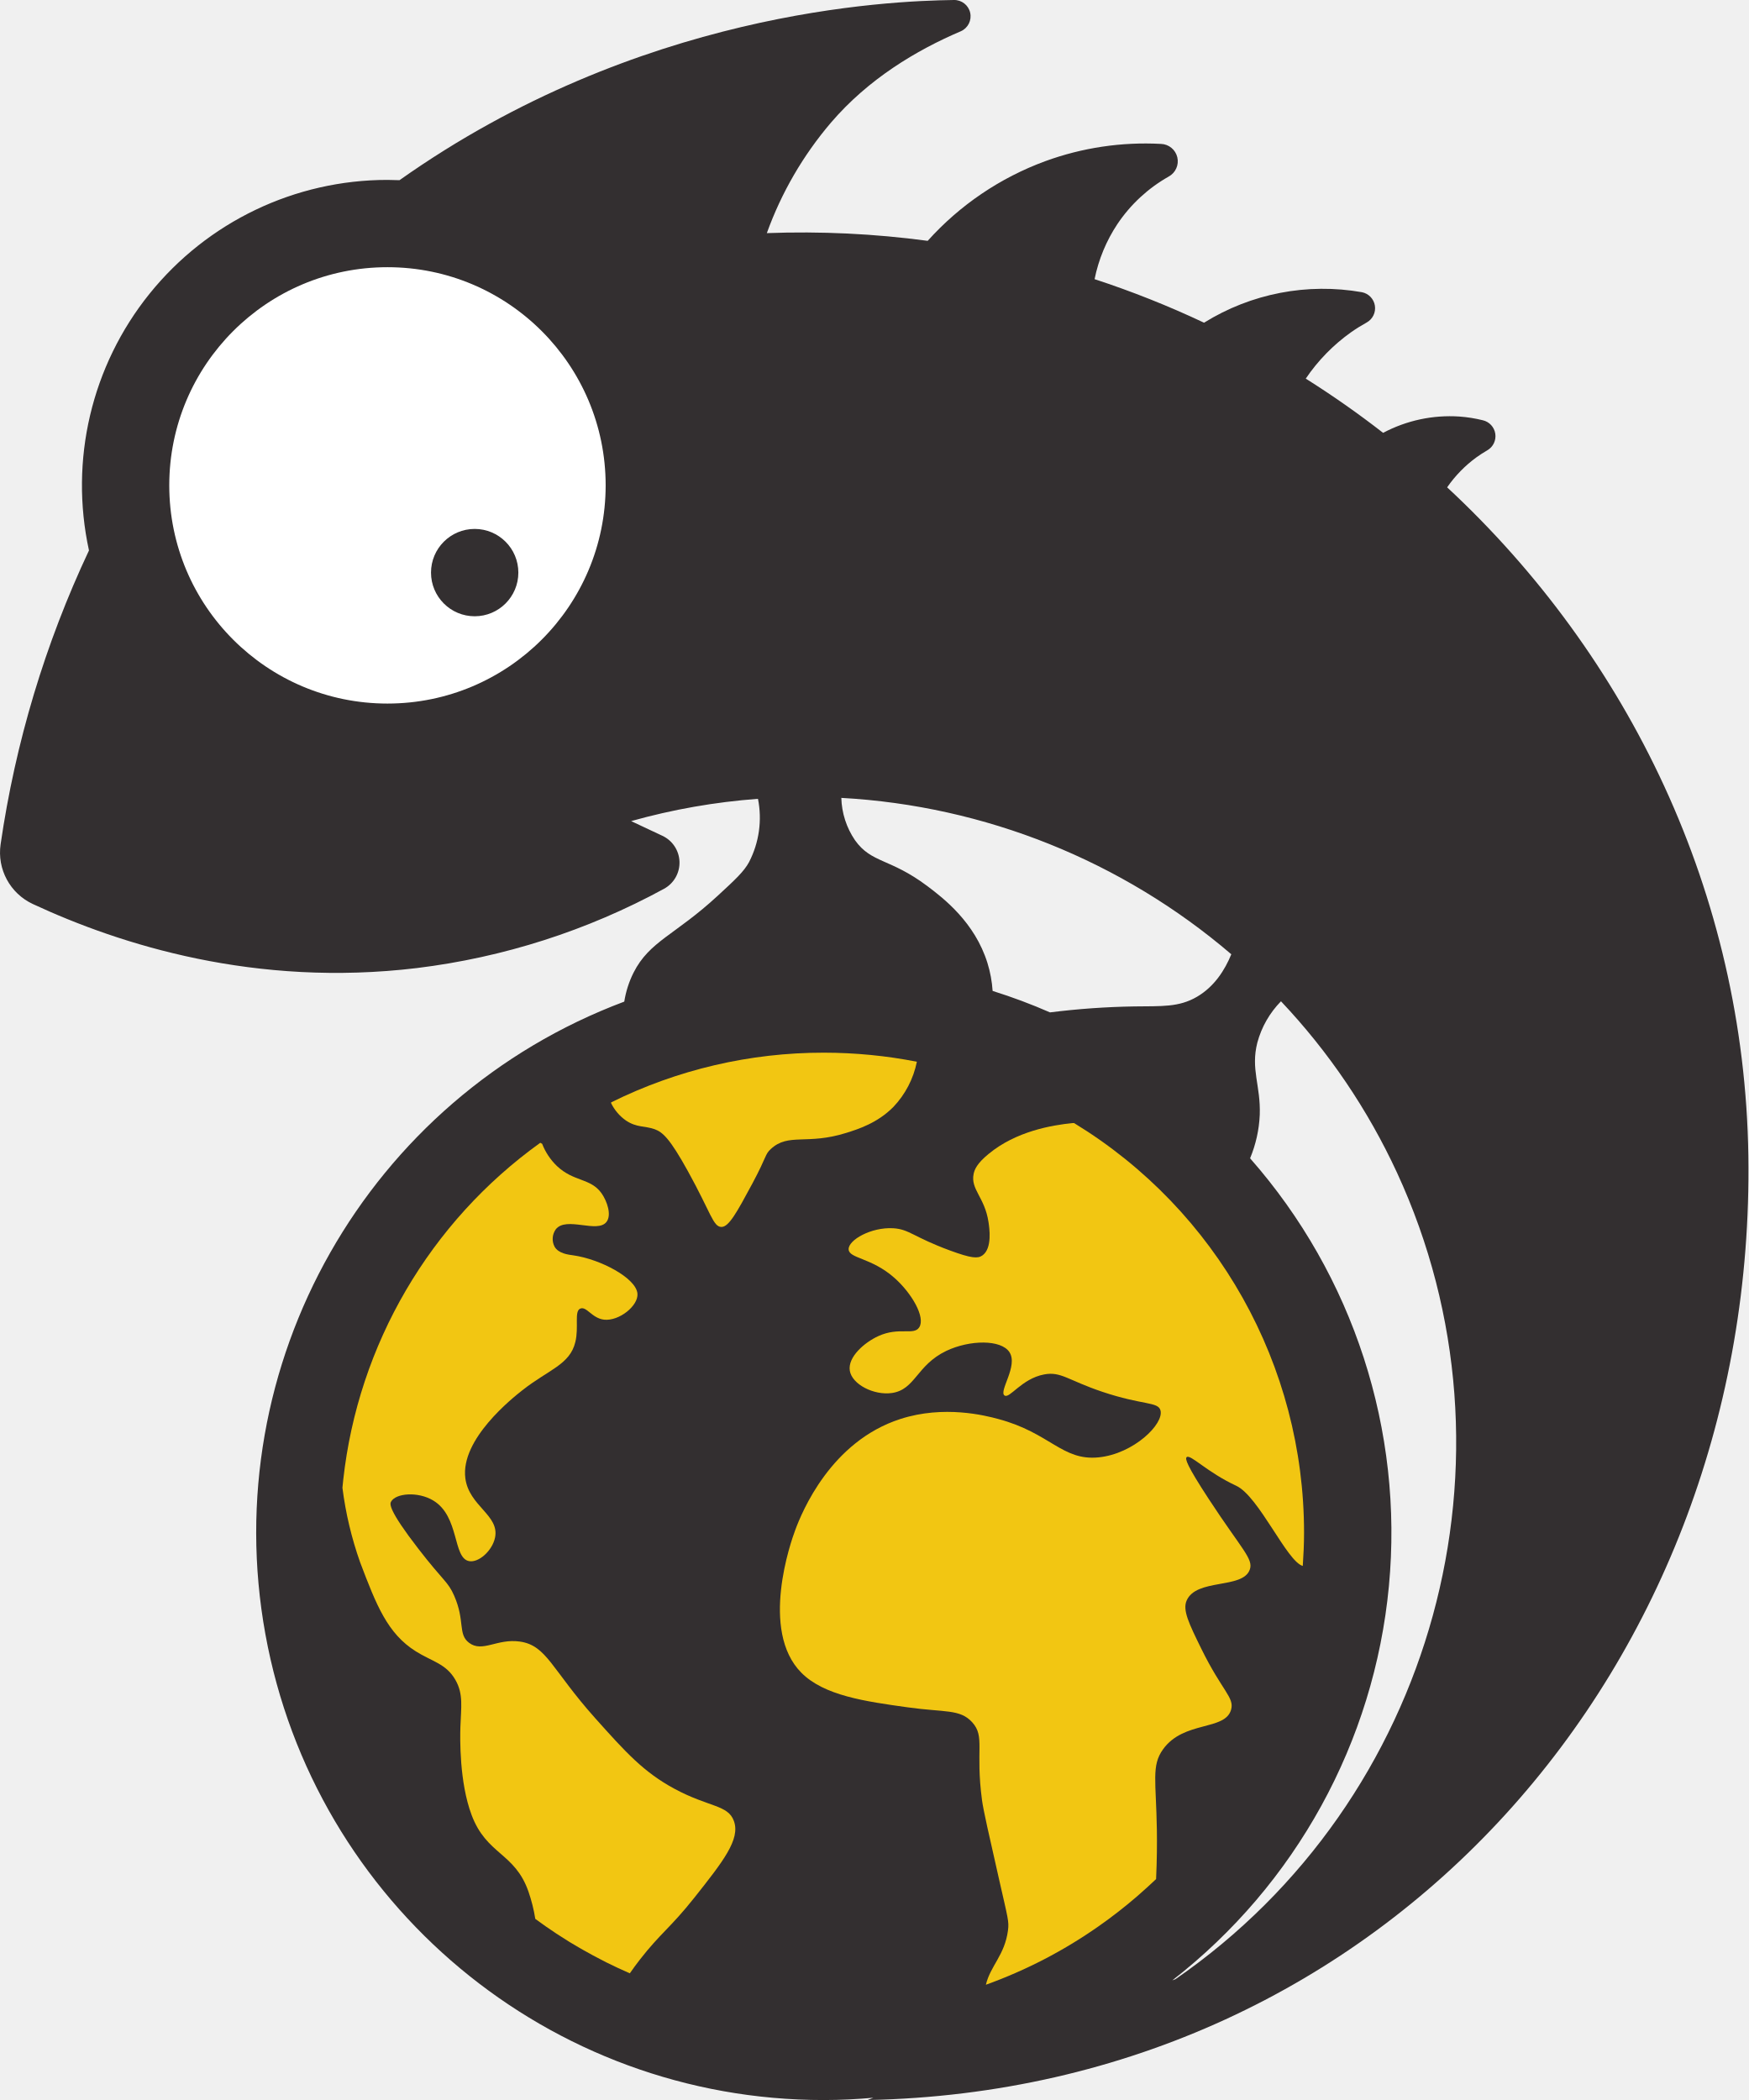
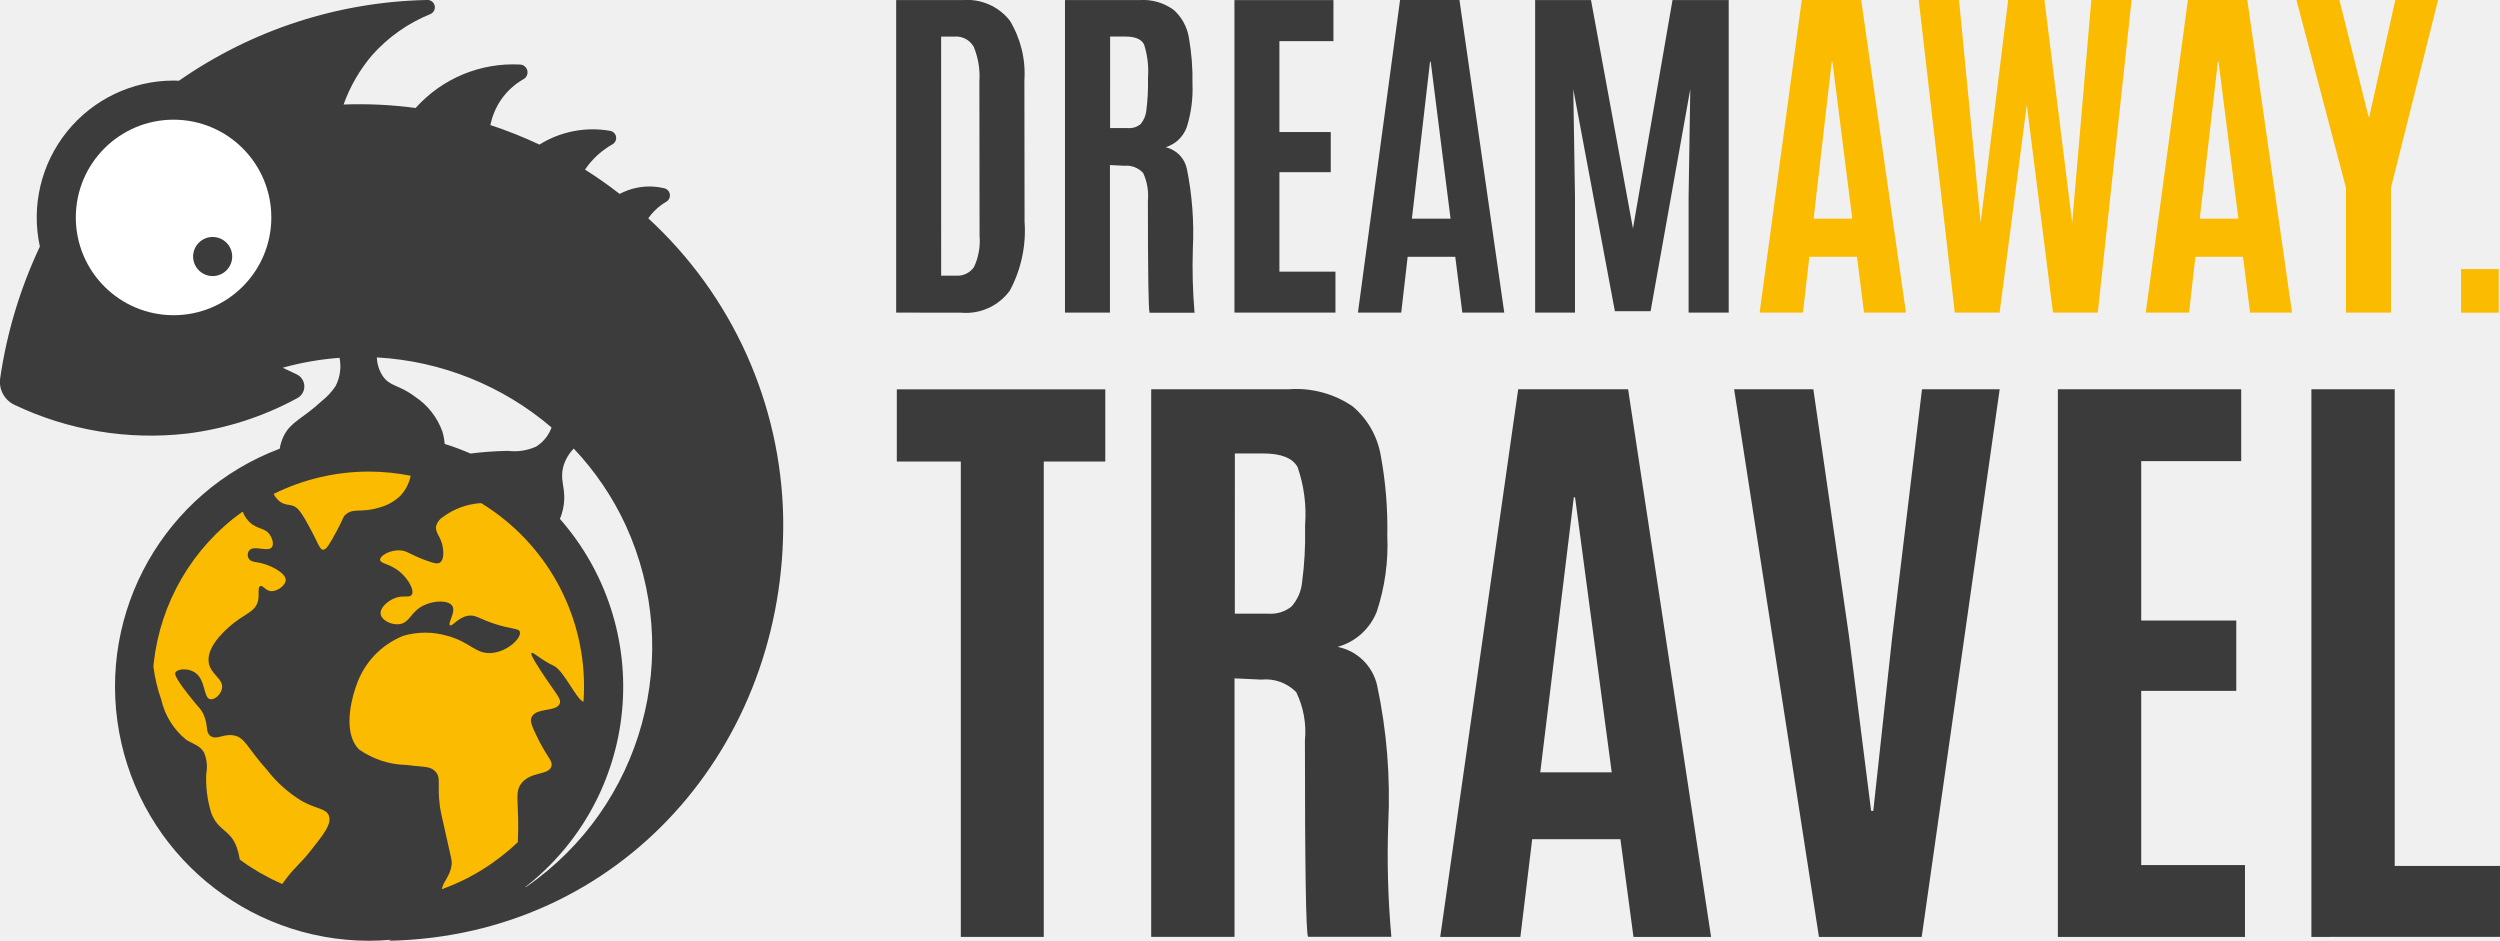
- <svg xmlns="http://www.w3.org/2000/svg" viewBox="0 0 428.39 514.55">
-   <defs>
-     <style>.cls-1{fill:#332f30;}.cls-2{fill:#fff;}.cls-3{fill:#f2c612;}</style>
-   </defs>
-   <g id="Capa_2" data-name="Capa 2">
-     <g id="Capa_1-2" data-name="Capa 1">
-       <path class="cls-1" d="M428.36,283.18c-.95-64.17-29.29-122.44-73.8-163.77a30.79,30.79,0,0,1,7.13-7.32,32.07,32.07,0,0,1,2.72-1.76,4,4,0,0,0-1.12-7.36,34.16,34.16,0,0,0-5.73-.91,34.91,34.91,0,0,0-18.69,4q-9.12-7.1-18.95-13.29A44.56,44.56,0,0,1,331,81.42,42.63,42.63,0,0,1,334.88,79a4,4,0,0,0-1.18-7.4A55.17,55.17,0,0,0,295,79.07,232.33,232.33,0,0,0,268.18,68.4a38,38,0,0,1,5.61-13.53,37.1,37.1,0,0,1,12.55-11.61,4.26,4.26,0,0,0-1.9-8,71.42,71.42,0,0,0-28.34,4.23,72.2,72.2,0,0,0-28.81,19.52,231.77,231.77,0,0,0-39.41-1.89,87.23,87.23,0,0,1,15.71-27.07c9.15-10.69,20.9-17.74,31.84-22.4A4,4,0,0,0,233.68,0c-16.24.23-77.25,2.72-135.8,44.15-1,0-2-.07-2.95-.07A74.84,74.84,0,0,0,21.8,134.87a255.3,255.3,0,0,0-21.65,72,13.91,13.91,0,0,0,7.9,14.64c21.51,10,54.52,20.45,94.07,15.69a169.49,169.49,0,0,0,60.56-19.42,7.28,7.28,0,0,0-.41-13l-7.64-3.59a158,158,0,0,1,31.08-5.46,23.68,23.68,0,0,1-2.18,15.49c-1.27,2.35-3.41,4.32-7.67,8.25-10.51,9.71-16.73,11.11-20.65,18.88a24.28,24.28,0,0,0-2.26,7.07,139,139,0,0,0,48.9,269.14c4.09,0,8.12-.21,12.12-.56l-1.42.56C339.74,512,430.2,407.64,428.36,283.18m-135.1-38.94c-4.44,2.59-8.62,2.27-15.34,2.36a188.5,188.5,0,0,0-20.66,1.46,138.43,138.43,0,0,0-14.06-5.26,29.77,29.77,0,0,0-1.26-6.82c-3.1-10-10.76-15.88-14.75-18.88-9.16-6.87-13.64-5.53-17.7-11.21a19.31,19.31,0,0,1-3.36-10.39,160.57,160.57,0,0,1,95.55,38.32c-1.57,3.82-4.11,7.9-8.42,10.42M288,484.94l-.78.3a138.87,138.87,0,0,0,19.06-201.43,31.26,31.26,0,0,0,2.37-10.66c.25-7.18-2.27-11.11-.59-17.7a23,23,0,0,1,5.79-10.11,157.16,157.16,0,0,1,28.43,42C374.5,357.1,351.54,441.07,288,484.94" />
-       <path class="cls-2" d="M148.39,118.93a53.46,53.46,0,1,0-53.46,53.46,53.47,53.47,0,0,0,53.46-53.46" />
-       <path class="cls-1" d="M127,140.31A10.7,10.7,0,1,0,116.31,151,10.7,10.7,0,0,0,127,140.31" />
-       <path class="cls-3" d="M201.85,257.93a117,117,0,0,0-52.12,12.18l0,.19a11.11,11.11,0,0,0,3.63,4.25c2.62,1.77,4.61,1.28,7,2.12,2,.73,3.71,2.21,8.19,10.31,5.66,10.25,6.16,13.6,8.19,13.65,1.81.05,3.76-3.5,7.58-10.61,3.67-6.85,3.05-7.12,4.55-8.5,4.35-4,8.79-.89,18.49-3.94,2.9-.91,7.62-2.4,11.53-6.36a22.5,22.5,0,0,0,5.75-11.07,118.84,118.84,0,0,0-22.79-2.22" />
-       <path class="cls-3" d="M263.18,275.18h0l-.37,0c-5.07.5-13.9,2-20.62,7.58-2.81,2.3-3.42,3.8-3.64,4.85-.81,3.82,2.73,5.74,3.64,11.83.2,1.34,1,6.46-1.52,8.19-1.11.77-2.65.71-7.89-1.22-9.05-3.33-10-5.23-13.94-5.46-5.4-.31-11,2.88-10.92,5.16s5.58,2,11.22,7c4.23,3.74,7.68,9.67,6.07,12.13-1.34,2.05-4.93-.19-10,2.13-3.39,1.54-7.55,5.13-7,8.49s5.91,6.08,10.3,5.46c5.77-.83,6-6.79,13.34-10.32,5.76-2.73,13.43-2.82,15.47.31,2.2,3.36-2.67,9.57-1.21,10.61,1.25.89,4.17-4.11,9.71-5.15,4.13-.78,5.79,1.4,14.25,4.25,9.89,3.33,13.65,2.39,14.25,4.54.93,3.32-6.56,10.67-15.16,11.53-8.95.89-11.84-6-24.57-9.4-3.14-.85-13.29-3.46-24,0-17,5.48-24.09,22.68-25.78,27.29-1,2.65-8.71,24.54,1.52,34.87,5.58,5.64,15.74,7.05,26.08,8.49,9.08,1.27,12.79.37,15.77,3.64,3.24,3.56.76,6.72,2.42,19.11.33,2.46,1.64,8.21,4.25,19.71,2.11,9.29,2.39,10,2.12,12.13-.79,6.15-4.3,8.69-5.42,13.38A117.19,117.19,0,0,0,269,472.1l.11-.08q2.46-1.71,4.81-3.55l.13-.1c1.58-1.23,3.12-2.49,4.63-3.8l.08-.07q2.29-2,4.49-4.08c.22-4.75.24-8.83.19-12.1-.19-11.95-1.38-15.7,1.52-19.71,5.07-7.06,15.22-4.47,16.67-9.71.83-3-2.19-4.53-7.27-14.86-3.1-6.3-4.63-9.5-3.64-11.83,2.36-5.54,13.71-2.79,15.47-7.58,1-2.63-1.93-4.95-10-17.28-5.5-8.4-5.87-9.93-5.45-10.31.88-.82,5,3.7,12.13,7,5.56,2.57,12.45,18.62,16.32,19.65.18-2.68.31-5.38.31-8.11a117.54,117.54,0,0,0-56.29-100.37" />
-       <path class="cls-3" d="M84.1,362.55c-.07.67-.14,1.34-.2,2h0a87.5,87.5,0,0,0,4.33,18.24c4,10.55,6.7,17.46,13.65,21.83,3.93,2.48,7.42,3,9.7,7,2,3.49,1.38,6.67,1.22,11.52-.09,2.77-.27,13.51,2.73,21.53,3.66,9.83,10.61,9.23,13.94,18.8a38.62,38.62,0,0,1,1.68,6.7c1.68,1.25,3.42,2.45,5.17,3.61l.91.58c1.51,1,3,1.91,4.58,2.81l1.06.61q2.37,1.35,4.82,2.6l.83.43c1.91.95,3.83,1.85,5.79,2.7.77-1.1,1.57-2.21,2.46-3.35,5-6.43,7.56-7.88,13.34-15.17,7-8.84,11.34-14.3,9.7-18.8-1.43-4-6.13-3.35-14.55-7.89-7.59-4.09-12-9-19.41-17.28-10.73-12-11.88-17.87-18.5-18.8-5.58-.79-9.16,2.78-12.43.3-2.8-2.12-.92-5.31-3.64-11.52-1.54-3.52-2.56-3.46-8.79-11.53-7.37-9.53-7-11-6.68-11.52,1.13-2.09,6.57-2.55,10.32-.3,6.51,3.9,4.75,14.09,8.79,14.86,2.37.45,5.71-2.56,6.37-5.77,1.13-5.51-6.4-7.69-7.28-14.55-1.22-9.57,11.62-19.69,13.95-21.53,6.42-5.07,11.67-6.27,13-11.83.91-3.68-.33-7.54,1.21-8.19S145,323,148,323.35c3.68.4,8.43-3.4,8.18-6.37-.31-3.83-9.12-8.47-15.77-9.4-1.1-.15-3.58-.41-4.54-2.12a4.07,4.07,0,0,1,.3-4.25c2.57-3.27,10.2,1.08,12.43-1.82,1.29-1.67.18-5-1.21-7-2.71-3.79-6.77-2.76-10.92-6.67a15.17,15.17,0,0,1-3.64-5.46l-.46-.25A117.51,117.51,0,0,0,84.1,362.55" />
+ <svg xmlns="http://www.w3.org/2000/svg" viewBox="0 0 126 47.417">
+   <g id="Grupo_276" data-name="Grupo 276" transform="translate(-133.227 -181.228)">
+     <path id="Trazado_451" data-name="Trazado 451" d="M172.7,207.323a21.031,21.031,0,0,0-6.8-15.091,2.82,2.82,0,0,1,.658-.675,2.863,2.863,0,0,1,.25-.162.369.369,0,0,0-.1-.678,3.138,3.138,0,0,0-.527-.083,3.213,3.213,0,0,0-1.723.367q-.841-.654-1.747-1.225a4.123,4.123,0,0,1,1.023-1.045,4.048,4.048,0,0,1,.356-.226.366.366,0,0,0-.109-.682,5.078,5.078,0,0,0-3.567.692,21.375,21.375,0,0,0-2.471-.983,3.5,3.5,0,0,1,.517-1.247,3.426,3.426,0,0,1,1.157-1.07.393.393,0,0,0-.176-.734,6.592,6.592,0,0,0-5.266,2.19,21.25,21.25,0,0,0-3.632-.175A8.042,8.042,0,0,1,151.988,184a7.893,7.893,0,0,1,2.934-2.064.37.37,0,0,0-.161-.709h0a22.66,22.66,0,0,0-12.513,4.069c-.091,0-.181-.007-.273-.007a6.9,6.9,0,0,0-6.739,8.367,23.53,23.53,0,0,0-2,6.631,1.281,1.281,0,0,0,.728,1.349,15.985,15.985,0,0,0,8.669,1.446,15.648,15.648,0,0,0,5.581-1.789.671.671,0,0,0-.039-1.2l-.7-.331a14.591,14.591,0,0,1,2.865-.5,2.183,2.183,0,0,1-.2,1.427,3.356,3.356,0,0,1-.707.761c-.969.895-1.541,1.024-1.9,1.74a2.21,2.21,0,0,0-.208.652,12.81,12.81,0,0,0,4.506,24.8c.376,0,.748-.019,1.116-.051l-.131.051C164.534,228.409,172.87,218.792,172.7,207.323Zm-12.449-3.588a2.652,2.652,0,0,1-1.413.217,17.293,17.293,0,0,0-1.9.134,12.643,12.643,0,0,0-1.3-.485,2.78,2.78,0,0,0-.117-.628,3.528,3.528,0,0,0-1.359-1.74c-.844-.633-1.257-.51-1.631-1.033a1.8,1.8,0,0,1-.31-.958,14.794,14.794,0,0,1,8.805,3.531A1.912,1.912,0,0,1,160.251,203.735Zm-.489,22.181-.072.028a12.8,12.8,0,0,0,1.757-18.563,2.87,2.87,0,0,0,.218-.982c.023-.661-.209-1.024-.054-1.631a2.126,2.126,0,0,1,.533-.932,14.474,14.474,0,0,1,2.62,3.868A14.708,14.708,0,0,1,159.762,225.916Z" transform="translate(0 0)" fill="#3c3c3c" />
+     <g id="Grupo_274" data-name="Grupo 274" transform="translate(178.393 181.233)">
+       <path id="Trazado_452" data-name="Trazado 452" d="M339.5,197V181.25h3.341a2.736,2.736,0,0,1,2.381,1.025,5.138,5.138,0,0,1,.74,3.021l.009,7.108a6.4,6.4,0,0,1-.744,3.491,2.744,2.744,0,0,1-2.461,1.11Zm2.267-1.862h.744a1.009,1.009,0,0,0,.909-.43,3.08,3.08,0,0,0,.283-1.575l-.009-7.779a3.9,3.9,0,0,0-.283-1.746,1.019,1.019,0,0,0-.977-.519h-.668Z" transform="translate(-339.499 -181.25)" fill="#3b3b3b" />
+       <path id="Trazado_453" data-name="Trazado 453" d="M381.348,189.6l-.727-.036V197h-2.266V181.25H382.1a2.609,2.609,0,0,1,1.742.5,2.4,2.4,0,0,1,.757,1.388,12.051,12.051,0,0,1,.182,2.327,6.42,6.42,0,0,1-.288,2.189,1.64,1.64,0,0,1-1.066,1.011,1.417,1.417,0,0,1,1.074,1.1,16.284,16.284,0,0,1,.3,3.988,27.486,27.486,0,0,0,.084,3.254h-2.266q-.085-.179-.085-5.648a2.735,2.735,0,0,0-.237-1.392A1.13,1.13,0,0,0,381.348,189.6Zm-.719-1.9h.905a.872.872,0,0,0,.638-.206,1.276,1.276,0,0,0,.287-.707,10.6,10.6,0,0,0,.08-1.531v-.1a4.36,4.36,0,0,0-.2-1.674q-.2-.394-.939-.394h-.77Z" transform="translate(-369.846 -181.25)" fill="#3b3b3b" />
+       <path id="Trazado_454" data-name="Trazado 454" d="M417.364,197V181.25h4.99v2.068H419.63V187.9h2.588v2.023H419.63v5.013h2.825V197Z" transform="translate(-400.314 -181.25)" fill="#3b3b3b" />
+       <path id="Trazado_455" data-name="Trazado 455" d="M445.791,197l2.123-15.754h2.994L453.166,197h-2.114l-.355-2.811h-2.4L447.973,197Zm4.668-4.735-1-7.913h-.034l-.914,7.913Z" transform="translate(-422.517 -181.25)" fill="#3b3b3b" />
+       <path id="Trazado_456" data-name="Trazado 456" d="M486.577,197V181.25h2.816l2.114,11.511L493.5,181.25h2.833V197h-2.021v-5.872l.084-5.389-2,11.189h-1.8L488.5,185.744l.085,5.389V197Z" transform="translate(-454.372 -181.25)" fill="#3b3b3b" />
+       <path id="Trazado_457" data-name="Trazado 457" d="M538.255,197l2.123-15.754h2.994L545.63,197h-2.114l-.355-2.811h-2.4L540.437,197Zm4.668-4.735-1-7.913h-.034l-.913,7.913Z" transform="translate(-494.735 -181.25)" fill="#fbbb00" />
+       <path id="Trazado_458" data-name="Trazado 458" d="M576.689,197l-1.818-15.754h2.03l1.091,11.225,1.387-11.225h1.827l1.4,11.225.964-11.225H585.6L583.895,197h-2.258l-1.319-10.473L578.947,197Z" transform="translate(-523.333 -181.25)" fill="#fbbb00" />
+       <path id="Trazado_459" data-name="Trazado 459" d="M627.129,197l2.123-15.754h2.994L634.5,197h-2.115l-.355-2.811h-2.4L629.311,197Zm4.668-4.735-1-7.913h-.034l-.913,7.913Z" transform="translate(-564.148 -181.25)" fill="#fbbb00" />
+       <path id="Trazado_460" data-name="Trazado 460" d="M664.308,197v-6.293l-2.495-9.462h2.165l1.472,5.89h.034l1.311-5.89h2.157l-2.376,9.462V197Z" transform="translate(-591.238 -181.25)" fill="#fbbb00" />
+       <path id="Trazado_461" data-name="Trazado 461" d="M699.7,245.346v-2.2h1.9v2.2Z" transform="translate(-620.83 -229.591)" fill="#fbbb00" />
    </g>
+     <g id="Grupo_275" data-name="Grupo 275" transform="translate(178.426 200.851)">
+       <path id="Trazado_462" data-name="Trazado 462" d="M342.878,298.444V274.485h-3.226v-3.638h10.507v3.638h-3.1v23.959Z" transform="translate(-339.652 -270.847)" fill="#3b3b3b" />
+       <path id="Trazado_463" data-name="Trazado 463" d="M403.765,285.476l-1.347-.063v13.03h-4.2v-27.6h6.937a5.025,5.025,0,0,1,3.226.87,4.151,4.151,0,0,1,1.4,2.43,19.986,19.986,0,0,1,.337,4.077,10.693,10.693,0,0,1-.532,3.834,2.972,2.972,0,0,1-1.973,1.772,2.558,2.558,0,0,1,1.989,1.928,27.021,27.021,0,0,1,.564,6.986,45.465,45.465,0,0,0,.157,5.7h-4.2q-.157-.313-.157-9.894a4.572,4.572,0,0,0-.438-2.438A2.155,2.155,0,0,0,403.765,285.476Zm-1.331-3.324h1.676a1.675,1.675,0,0,0,1.182-.361,2.174,2.174,0,0,0,.533-1.239,17.542,17.542,0,0,0,.149-2.681V277.7a7.261,7.261,0,0,0-.376-2.932q-.376-.69-1.738-.69h-1.425Z" transform="translate(-385.397 -270.847)" fill="#3b3b3b" />
+       <path id="Trazado_464" data-name="Trazado 464" d="M464.73,298.444l3.93-27.6H474.2l4.181,27.6H474.47l-.658-4.923h-4.447l-.595,4.923Zm8.644-8.295-1.848-13.861h-.063l-1.691,13.861Z" transform="translate(-437.342 -270.847)" fill="#3b3b3b" />
+       <path id="Trazado_465" data-name="Trazado 465" d="M536.657,298.444l-4.275-27.6h3.993l1.8,12.466,1.112,8.781h.109l.955-8.781,1.5-12.466h3.915l-3.93,27.6Z" transform="translate(-490.181 -270.847)" fill="#3b3b3b" />
+       <path id="Trazado_466" data-name="Trazado 466" d="M606.9,298.444v-27.6h9.239v3.622H611.1V282.5h4.791v3.544H611.1v8.781h5.23v3.622Z" transform="translate(-548.382 -270.847)" fill="#3b3b3b" />
+       <path id="Trazado_467" data-name="Trazado 467" d="M665.254,298.444v-27.6h4.2v24.022h5.308v3.575Z" transform="translate(-593.959 -270.847)" fill="#3b3b3b" />
+     </g>
+     <circle id="Elipse_39" data-name="Elipse 39" cx="4.927" cy="4.927" r="4.927" transform="translate(137.048 187.26)" fill="#fff" />
+     <circle id="Elipse_40" data-name="Elipse 40" cx="0.985" cy="0.985" r="0.985" transform="translate(142.96 193.172)" fill="#3c3c3c" />
+     <path id="Trazado_468" data-name="Trazado 468" d="M201.043,289.778a10.792,10.792,0,0,0-4.8,1.122l0,.018a1.032,1.032,0,0,0,.335.391c.241.163.425.118.643.2.189.067.342.2.755.95.521.944.568,1.253.755,1.258.167,0,.347-.323.7-.978.339-.631.282-.656.419-.783.4-.369.811-.082,1.7-.363a2.426,2.426,0,0,0,1.062-.587,2.056,2.056,0,0,0,.529-1.019A10.871,10.871,0,0,0,201.043,289.778Z" transform="translate(-49.216 -84.782)" fill="#fbbb00" />
+     <path id="Trazado_469" data-name="Trazado 469" d="M220.314,297.03h0l-.034,0a3.6,3.6,0,0,0-1.9.7.8.8,0,0,0-.335.447c-.074.352.252.528.335,1.09.018.124.088.6-.14.755-.1.071-.245.066-.727-.112-.835-.308-.926-.482-1.286-.5-.5-.029-1.012.265-1.006.475s.514.183,1.034.643c.39.345.708.891.559,1.118-.123.188-.453-.017-.922.2-.312.142-.7.473-.643.782s.545.561.95.5c.532-.076.548-.626,1.23-.95.53-.253,1.237-.26,1.425.028.2.31-.246.882-.112.978.115.082.384-.379.894-.475.381-.071.534.128,1.313.391.912.307,1.258.221,1.314.419.086.306-.6.983-1.4,1.062-.825.082-1.091-.551-2.263-.866a3.957,3.957,0,0,0-2.208,0,4.115,4.115,0,0,0-2.375,2.515c-.09.244-.8,2.262.14,3.214a4.3,4.3,0,0,0,2.4.782c.837.117,1.178.034,1.453.335.3.328.07.619.224,1.76.03.227.151.757.391,1.817.194.856.221.923.2,1.118-.073.567-.4.8-.5,1.233a10.78,10.78,0,0,0,2.522-1.3l.01-.007q.226-.158.444-.327l.012-.009q.218-.17.427-.35l.007-.006q.212-.183.414-.377c.02-.437.022-.814.017-1.115-.018-1.1-.127-1.447.14-1.816.468-.65,1.4-.411,1.537-.894.076-.273-.2-.418-.671-1.37-.286-.581-.427-.876-.335-1.09.218-.511,1.264-.258,1.425-.7.089-.242-.177-.457-.922-1.593-.508-.774-.541-.915-.5-.95.081-.075.464.341,1.118.643.513.237,1.148,1.716,1.5,1.811.017-.247.028-.5.028-.747A10.832,10.832,0,0,0,220.314,297.03Z" transform="translate(-62.835 -90.444)" fill="#fbbb00" />
+     <path id="Trazado_470" data-name="Trazado 470" d="M168.555,306.688c-.006.061-.013.123-.018.184h0a8.045,8.045,0,0,0,.4,1.681,3.614,3.614,0,0,0,1.258,2.012c.362.228.683.276.894.643a1.827,1.827,0,0,1,.112,1.062,5.839,5.839,0,0,0,.252,1.984c.338.905.978.85,1.286,1.732a3.571,3.571,0,0,1,.154.617c.156.115.315.226.477.333l.084.054q.208.134.422.259l.1.056q.219.125.444.239l.078.04c.175.087.353.171.533.249h0c.071-.1.145-.2.227-.31.459-.592.7-.725,1.229-1.4.646-.815,1.045-1.318.894-1.733-.133-.366-.565-.308-1.341-.727a6.432,6.432,0,0,1-1.788-1.593c-.989-1.1-1.1-1.647-1.7-1.733-.515-.073-.845.257-1.146.028-.258-.2-.085-.489-.335-1.062-.142-.324-.236-.319-.81-1.062-.679-.879-.643-1.01-.615-1.062.1-.193.6-.235.95-.028.6.36.438,1.3.81,1.369.219.042.526-.235.587-.531.1-.508-.59-.709-.671-1.341-.113-.882,1.07-1.814,1.285-1.984.592-.467,1.076-.578,1.2-1.09.084-.34-.03-.695.112-.754s.255.221.531.251c.34.037.777-.313.755-.587-.029-.353-.84-.78-1.453-.866-.1-.014-.33-.038-.419-.2a.376.376,0,0,1,.028-.391c.238-.3.94.1,1.146-.168.119-.155.017-.463-.112-.643-.249-.349-.623-.254-1.006-.615a1.4,1.4,0,0,1-.335-.5l-.043-.022A10.827,10.827,0,0,0,168.555,306.688Z" transform="translate(-27.579 -92.051)" fill="#fbbb00" />
  </g>
</svg>
